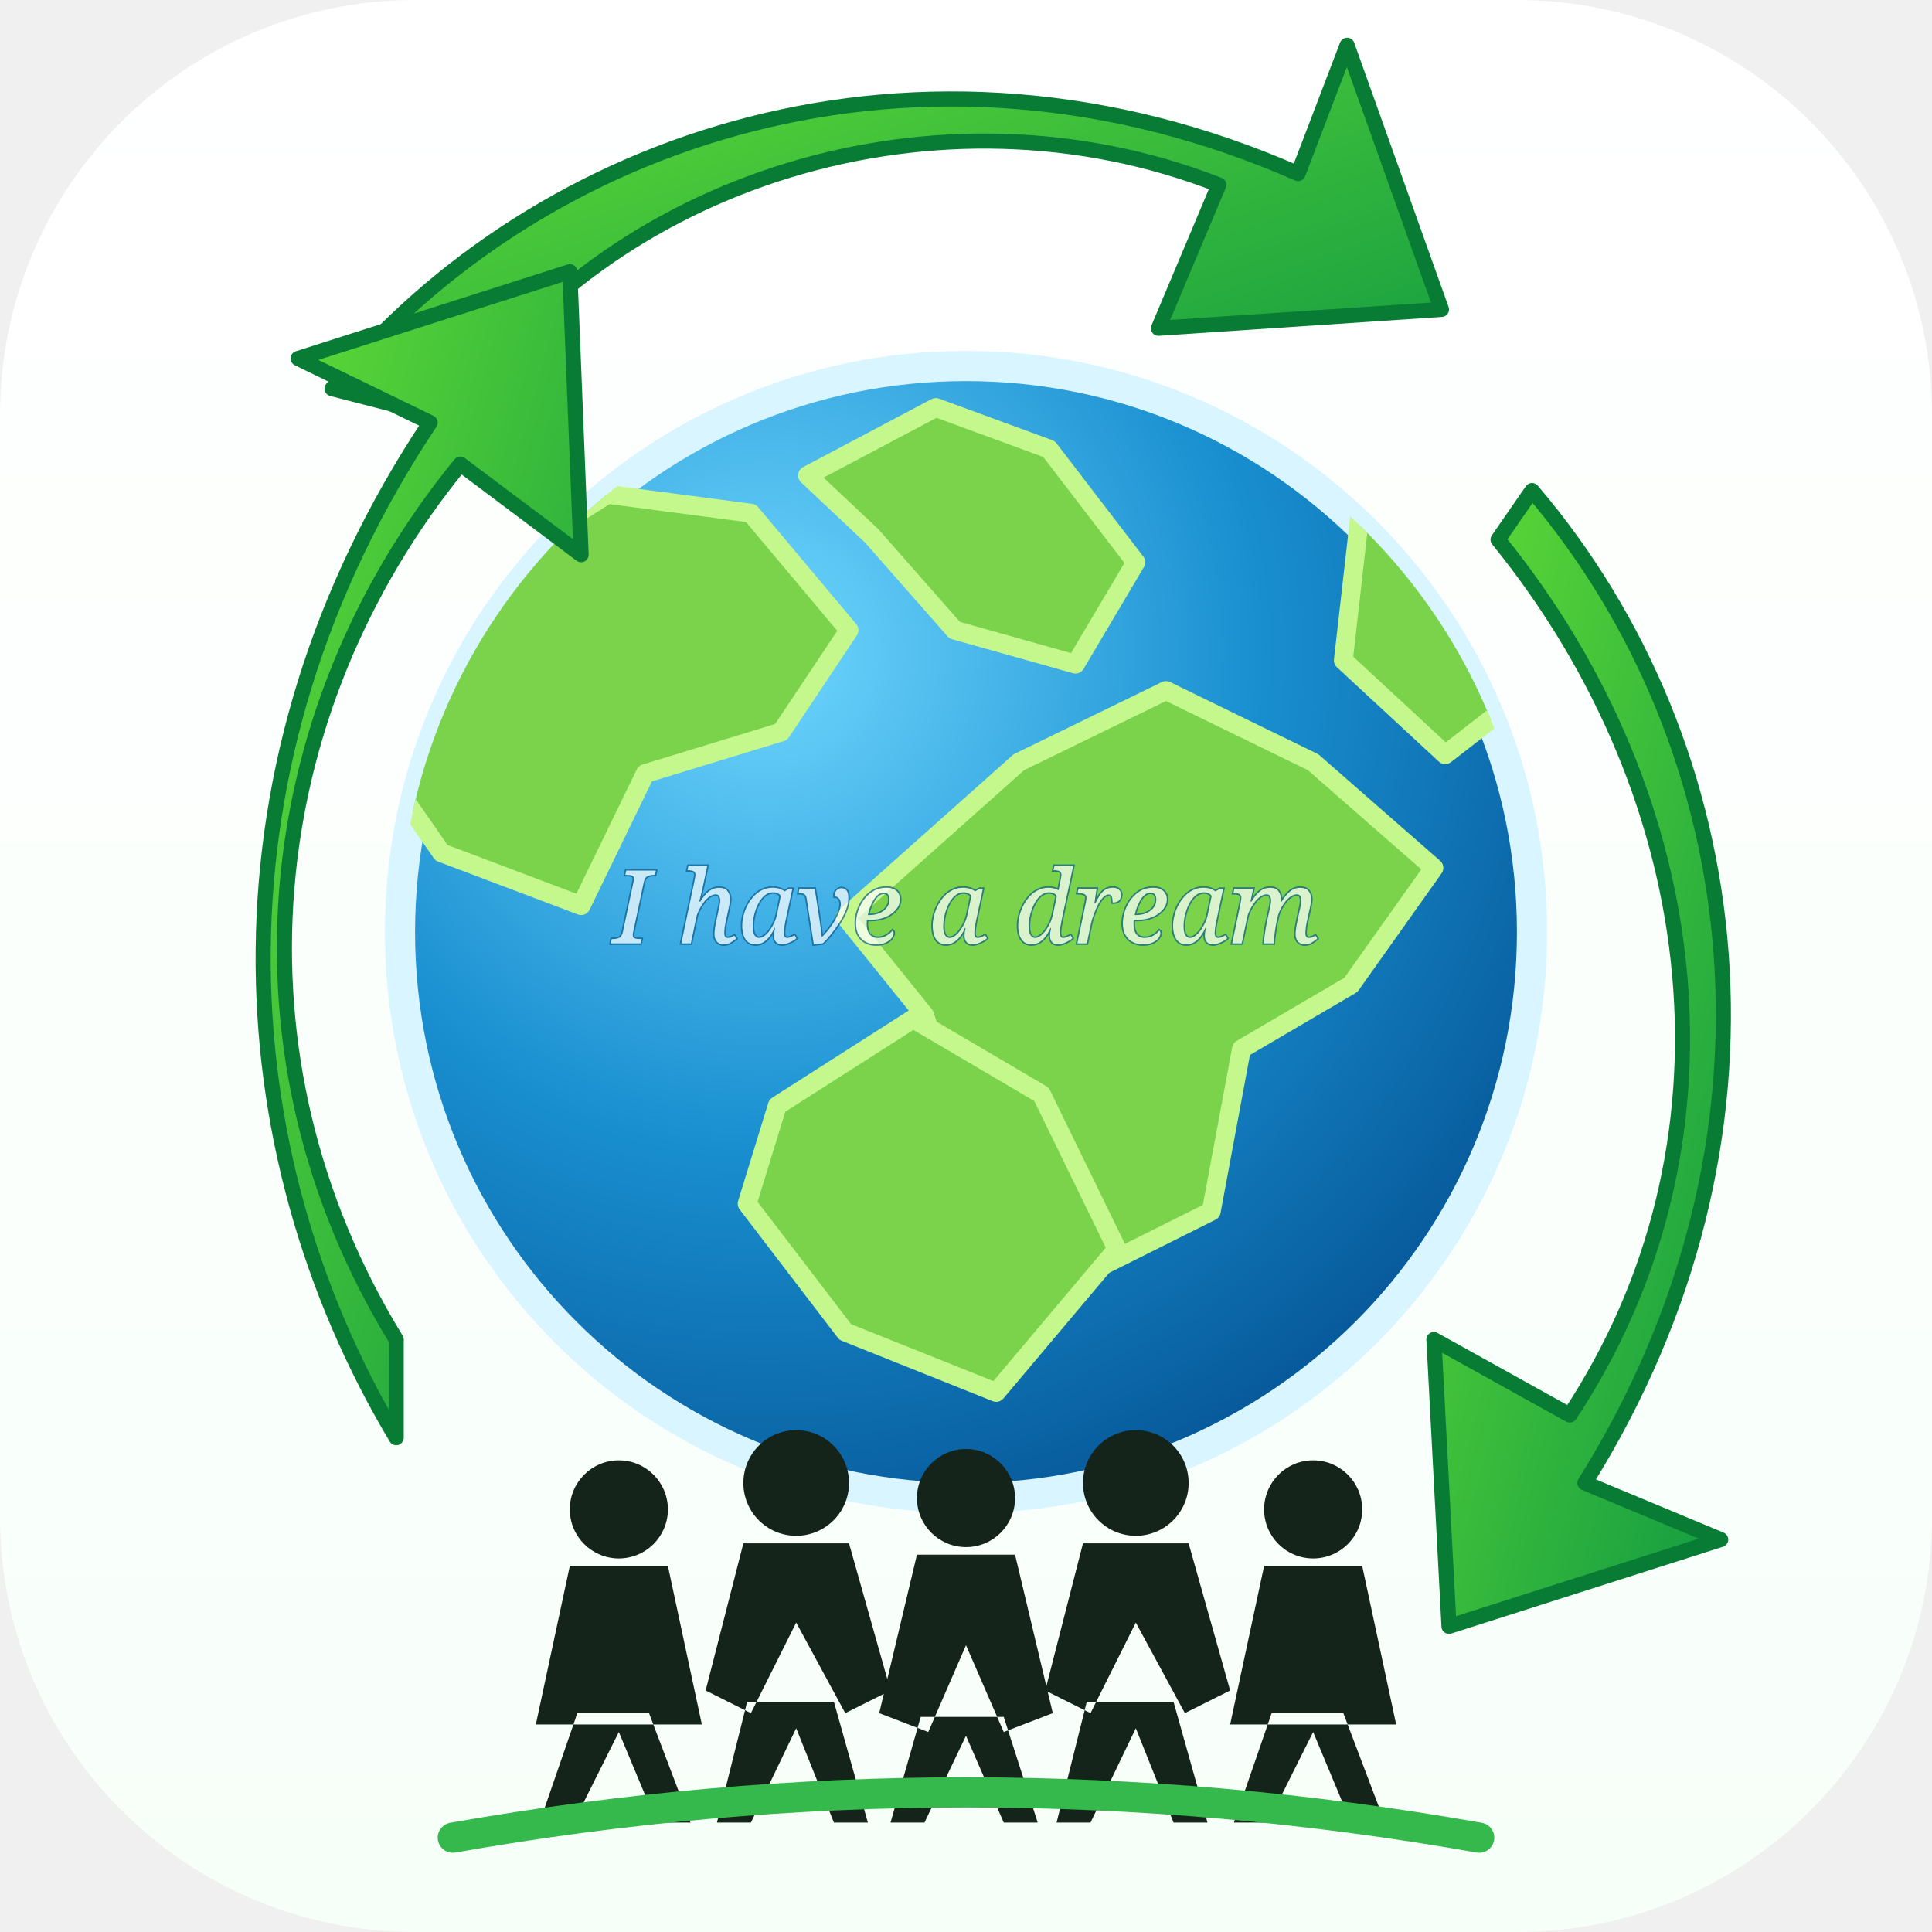
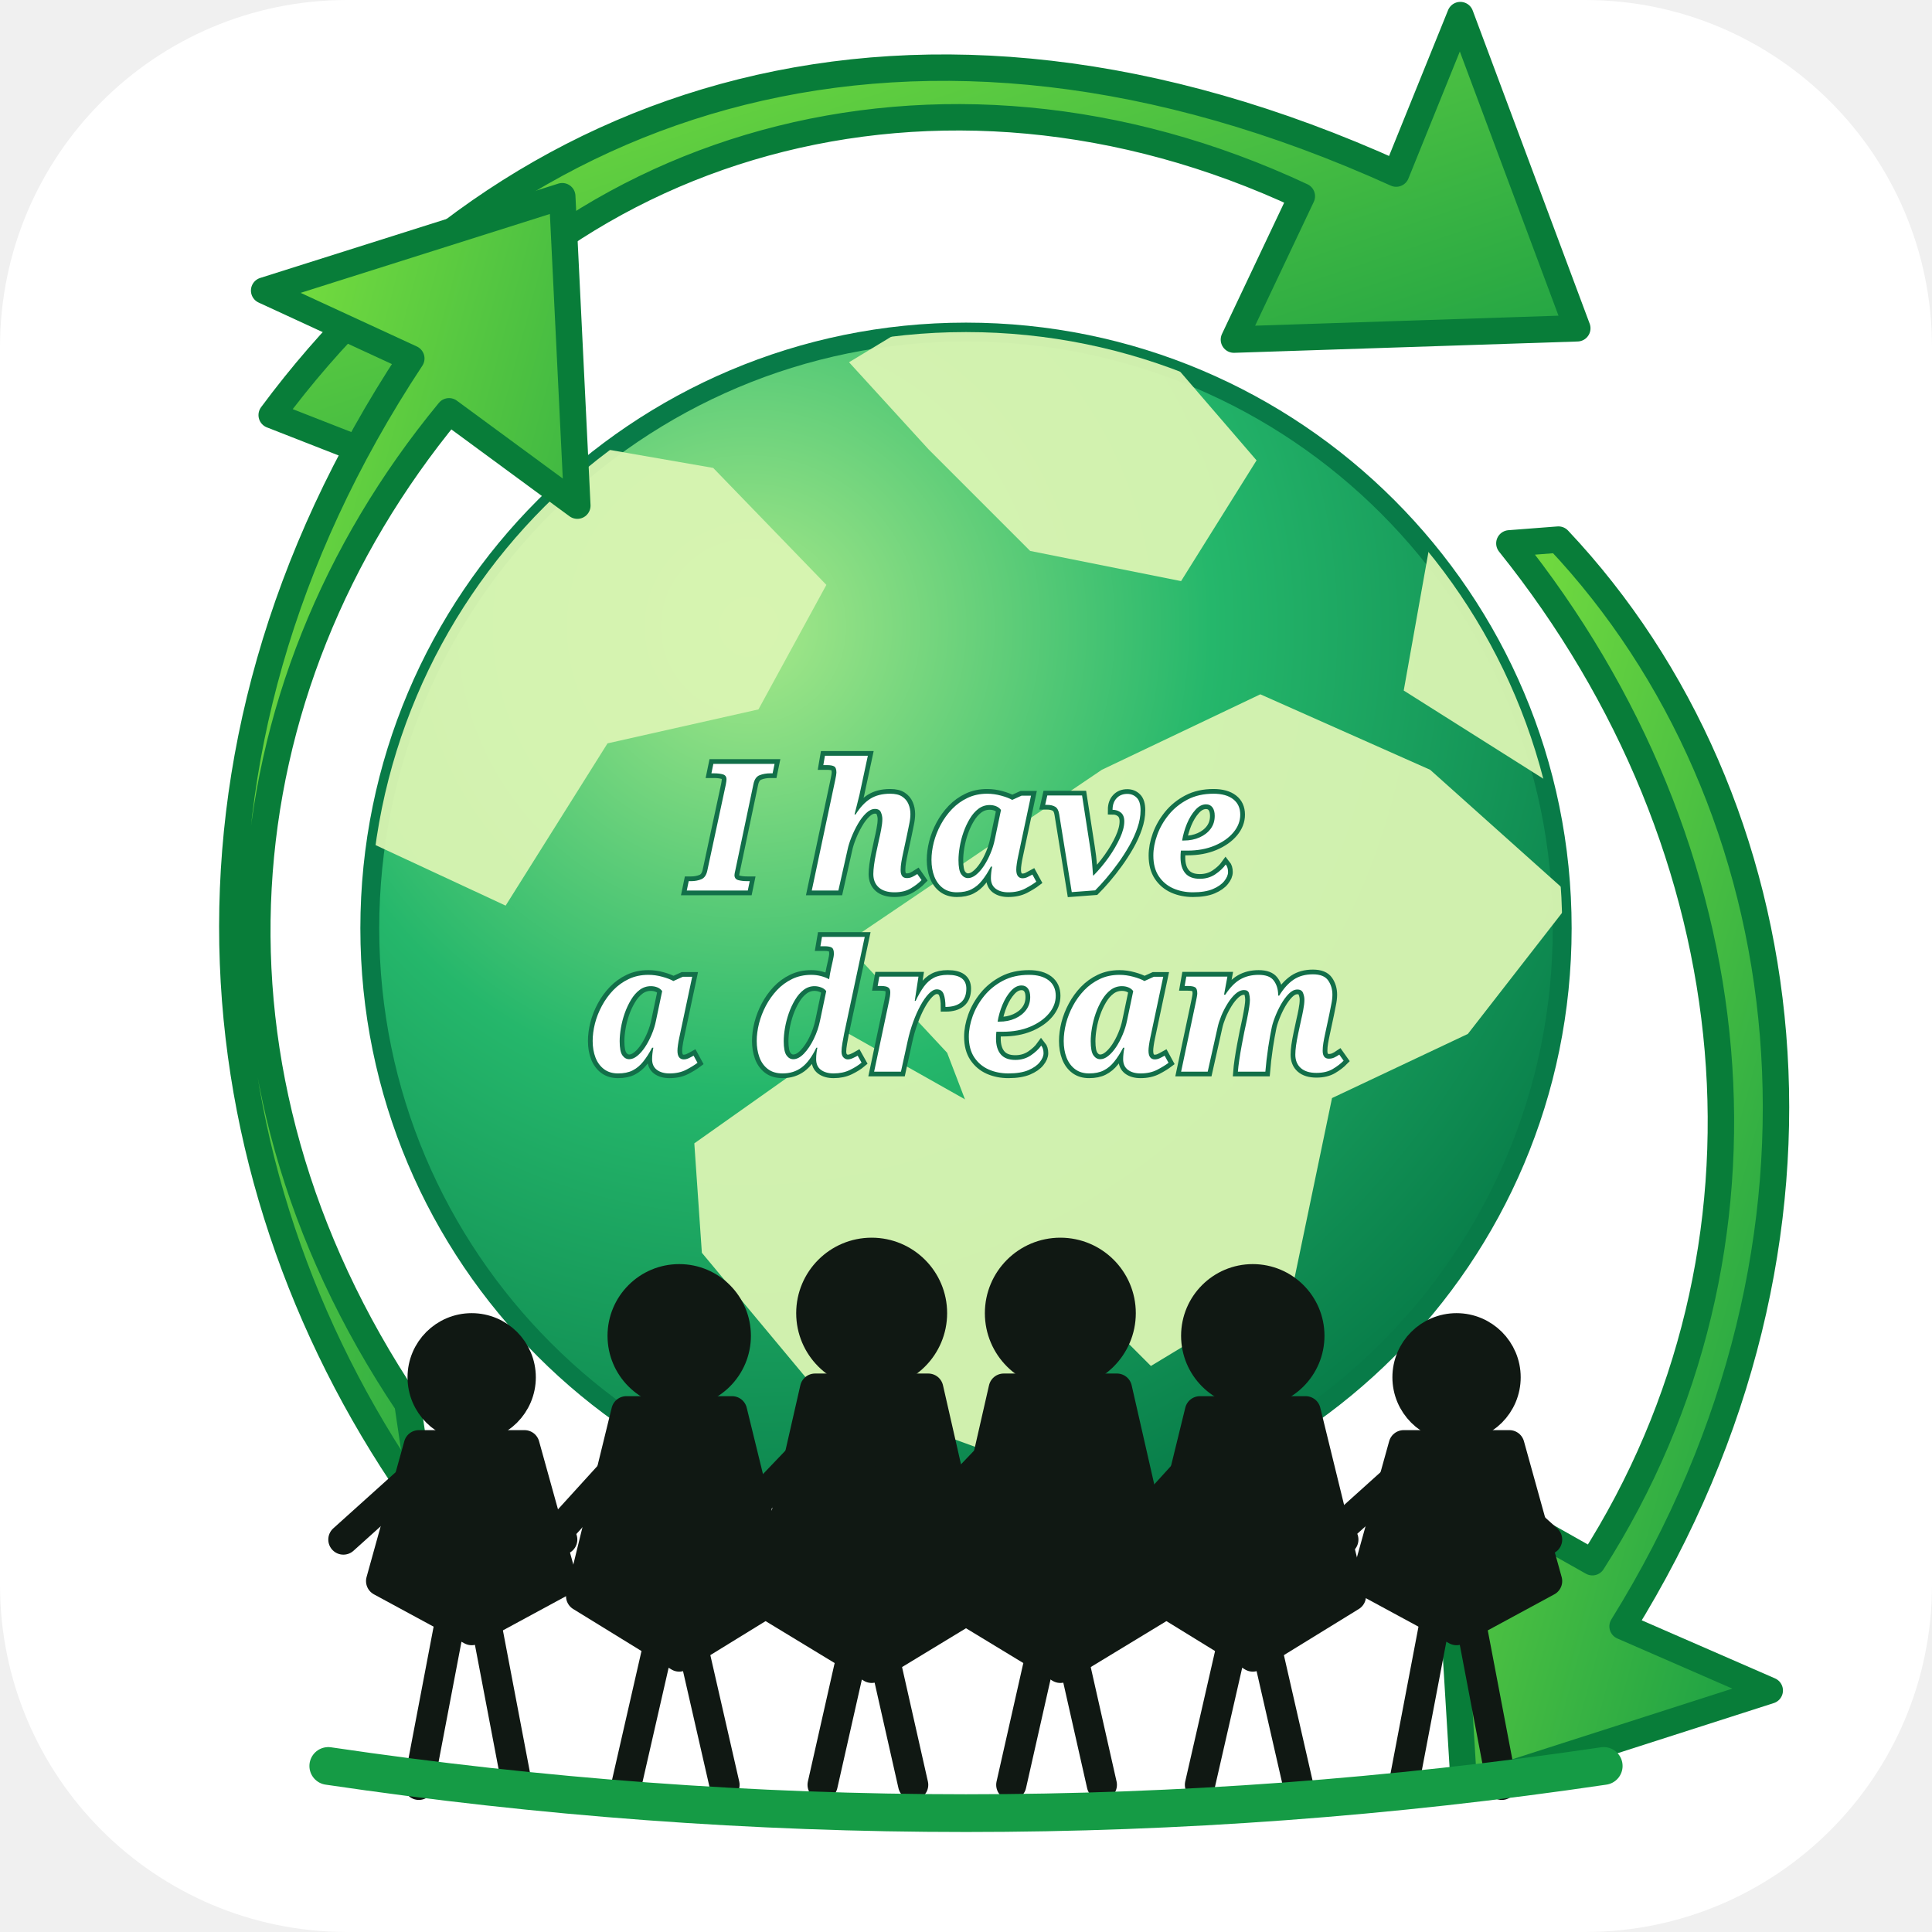
<svg xmlns="http://www.w3.org/2000/svg" viewBox="0 0 512 512">
+   <rect width="512" height="512" rx="92" fill="#fff" />
  <defs>
-     <linearGradient id="bg" x1="0" y1="0" x2="0" y2="1">
-       <stop stop-color="#fff" />
-       <stop offset="1" stop-color="#f7fff9" />
-     </linearGradient>
-     <radialGradient id="ocean" cx="32%" cy="25%" r="80%">
-       <stop stop-color="#70d7ff" />
-       <stop offset=".55" stop-color="#198fd0" />
-       <stop offset="1" stop-color="#075a9b" />
+     <radialGradient id="earth" cx="32%" cy="25%" r="80%">
+       <stop stop-color="#a8e98a" />
+       <stop offset=".48" stop-color="#25b76b" />
+       <stop offset="1" stop-color="#087d49" />
    </radialGradient>
    <linearGradient id="arrow" x1="0" y1="0" x2="1" y2="1">
-       <stop stop-color="#62dc35" />
-       <stop offset="1" stop-color="#129b42" />
+       <stop stop-color="#80e43e" />
+       <stop offset="1" stop-color="#159b45" />
    </linearGradient>
    <clipPath id="globe">
-       <circle cx="256" cy="247" r="150" />
+       <circle cx="256" cy="246" r="158" />
    </clipPath>
  </defs>
-   <rect width="512" height="512" rx="110" fill="url(#bg)" />
-   <circle cx="256" cy="247" r="150" fill="url(#ocean)" stroke="#d9f5ff" stroke-width="8" />
-   <g clip-path="url(#globe)" fill="#7bd34b" stroke="#c4f78c" stroke-width="5" stroke-linejoin="round">
-     <path d="M118 158l43-27 38 5 26 31-18 27-36 11-17 35-37-14-25-36z" />
-     <path d="M214 126l34-18 30 11 23 30-16 27-32-9-22-25z" />
-     <path d="M270 202l39-19 39 19 32 28-22 31-29 17-8 43-34 17-29-31-13-38-21-26z" />
-     <path d="M206 293l36-23 34 20 20 41-32 38-40-16-26-34z" />
-     <path d="M361 131l34 14 15 34-27 21-27-25z" />
+   <circle cx="256" cy="246" r="158" fill="url(#earth)" stroke="#087b48" stroke-width="5" />
+   <g clip-path="url(#globe)" fill="#d9f4b2" opacity=".95">
+     <path d="M90 151l53-35 46 8 30 31-18 33-40 9-27 43-43-20-18-42z" />
+     <path d="M225 96l38-23 39 13 31 36-20 32-40-8-27-27z" />
+     <path d="M292 204l42-20 45 20 38 34-28 36-36 17-10 48-38 23-36-36-18-47-27-29z" />
+     <path d="M184 303l41-29 39 22 30 46-34 42-44-16-30-36z" />
+     <path d="M382 127l39 17 20 39-31 24-38-24z" />
  </g>
-   <g fill="url(#arrow)" stroke="#087c34" stroke-width="4" stroke-linejoin="round">
-     <path d="M119 111C161 47 249 20 323 49l-16 38 75-5-25-70-13 34C244 2 143 36 88 103z" />
-     <path d="M397 143c56 69 66 161 19 232l-36-20 4 76 72-23-36-15c57-91 44-195-14-263z" />
-     <path d="M105 355c-46-75-37-166 17-232l32 24-3-75-72 23 35 17C54 202 59 304 105 381z" />
+   <g fill="url(#arrow)" stroke="#087d39" stroke-width="7" stroke-linejoin="round">
+     <path d="M95 119C145 37 249 7 345 52l-18 38 91-3-31-83-17 42C242-12 135 25 72 110z" />
+     <path d="M400 144c65 81 75 187 22 270l-39-22 5 82 81-26-39-17c64-103 48-219-17-288z" />
+     <path d="M108 372C49 284 58 183 119 109l34 25-4-82-79 25 39 18C39 201 52 315 112 399z" />
  </g>
-   <text x="256" y="250" text-anchor="middle" font-family="Georgia,serif" font-style="italic" font-size="27" fill="#fff" opacity=".72" stroke="#0b5d8c" stroke-width=".8" paint-order="stroke">I have a dream</text>
-   <g fill="#15241a">
-     <circle cx="164" cy="400" r="13" />
-     <path d="M151 415h26l9 42h-44zM153 454l-10 29h9l12-24 10 24h9l-11-29z" />
-     <circle cx="211" cy="393" r="14" />
-     <path d="M197 409h28l11 39-12 6-13-24-12 24-12-6zM198 451l-8 32h9l12-25 10 25h9l-9-32z" />
-     <circle cx="256" cy="397" r="13" />
-     <path d="M243 412h26l10 42-13 5-10-23-10 23-13-5zM244 455l-8 28h9l11-23 10 23h9l-9-28z" />
-     <circle cx="301" cy="393" r="14" />
-     <path d="M287 409h28l11 39-12 6-13-24-12 24-12-6zM288 451l-8 32h9l12-25 10 25h9l-9-32z" />
-     <circle cx="348" cy="400" r="13" />
-     <path d="M335 415h26l9 42h-44zM337 454l-10 29h9l12-24 10 24h9l-11-29z" />
+   <text x="256" y="236" text-anchor="middle" font-family="Georgia,serif" font-style="italic" font-weight="bold" font-size="47" fill="#fff" stroke="#126f49" stroke-width="2.5" paint-order="stroke">I have</text>
+   <text x="256" y="284" text-anchor="middle" font-family="Georgia,serif" font-style="italic" font-weight="bold" font-size="47" fill="#fff" stroke="#126f49" stroke-width="2.5" paint-order="stroke">a dream</text>
+   <g fill="#101813" stroke="#101813" stroke-width="8" stroke-linecap="round" stroke-linejoin="round">
+     <g>
+       <circle cx="125" cy="365" r="13" />
+       <path d="M111 383l-10 36 24 13 24-13-10-36z" />
+       <path d="M111 390l-20 18m38-18l20 18M119 431l-8 42m18-42l8 42" />
+     </g>
+     <g>
+       <circle cx="180" cy="354" r="15" />
+       <path d="M166 374l-12 49 26 16 26-16-12-49z" />
+       <path d="M166 386l-20 22m38-22l20 22M174 438l-8 35m18-35l8 35" />
+     </g>
+     <g>
+       <circle cx="231" cy="348" r="16" />
+       <path d="M216 368l-13 57 28 17 28-17-13-57z" />
+       <path d="M216 382l-22 23m37-23l22 23M225 442l-7 31m17-31l7 31" />
+     </g>
+     <g>
+       <circle cx="281" cy="348" r="16" />
+       <path d="M266 368l-13 57 28 17 28-17-13-57z" />
+       <path d="M266 382l-22 23m37-23l22 23M275 442l-7 31m17-31l7 31" />
+     </g>
+     <g>
+       <circle cx="332" cy="354" r="15" />
+       <path d="M318 374l-12 49 26 16 26-16-12-49z" />
+       <path d="M318 386l-20 22m38-22l20 22M326 438l-8 35m18-35l8 35" />
+     </g>
+     <g>
+       <circle cx="386" cy="365" r="13" />
+       <path d="M372 383l-10 36 24 13 24-13-10-36z" />
+       <path d="M372 390l-20 18m38-18l20 18M380 431l-8 42m18-42l8 42" />
+     </g>
  </g>
-   <path d="M120 487Q256 463 392 487" fill="none" stroke="#36b94c" stroke-width="8" stroke-linecap="round" />
+   <path d="M87 468Q256 493 425 468" fill="none" stroke="#159b45" stroke-width="10" stroke-linecap="round" />
</svg>
